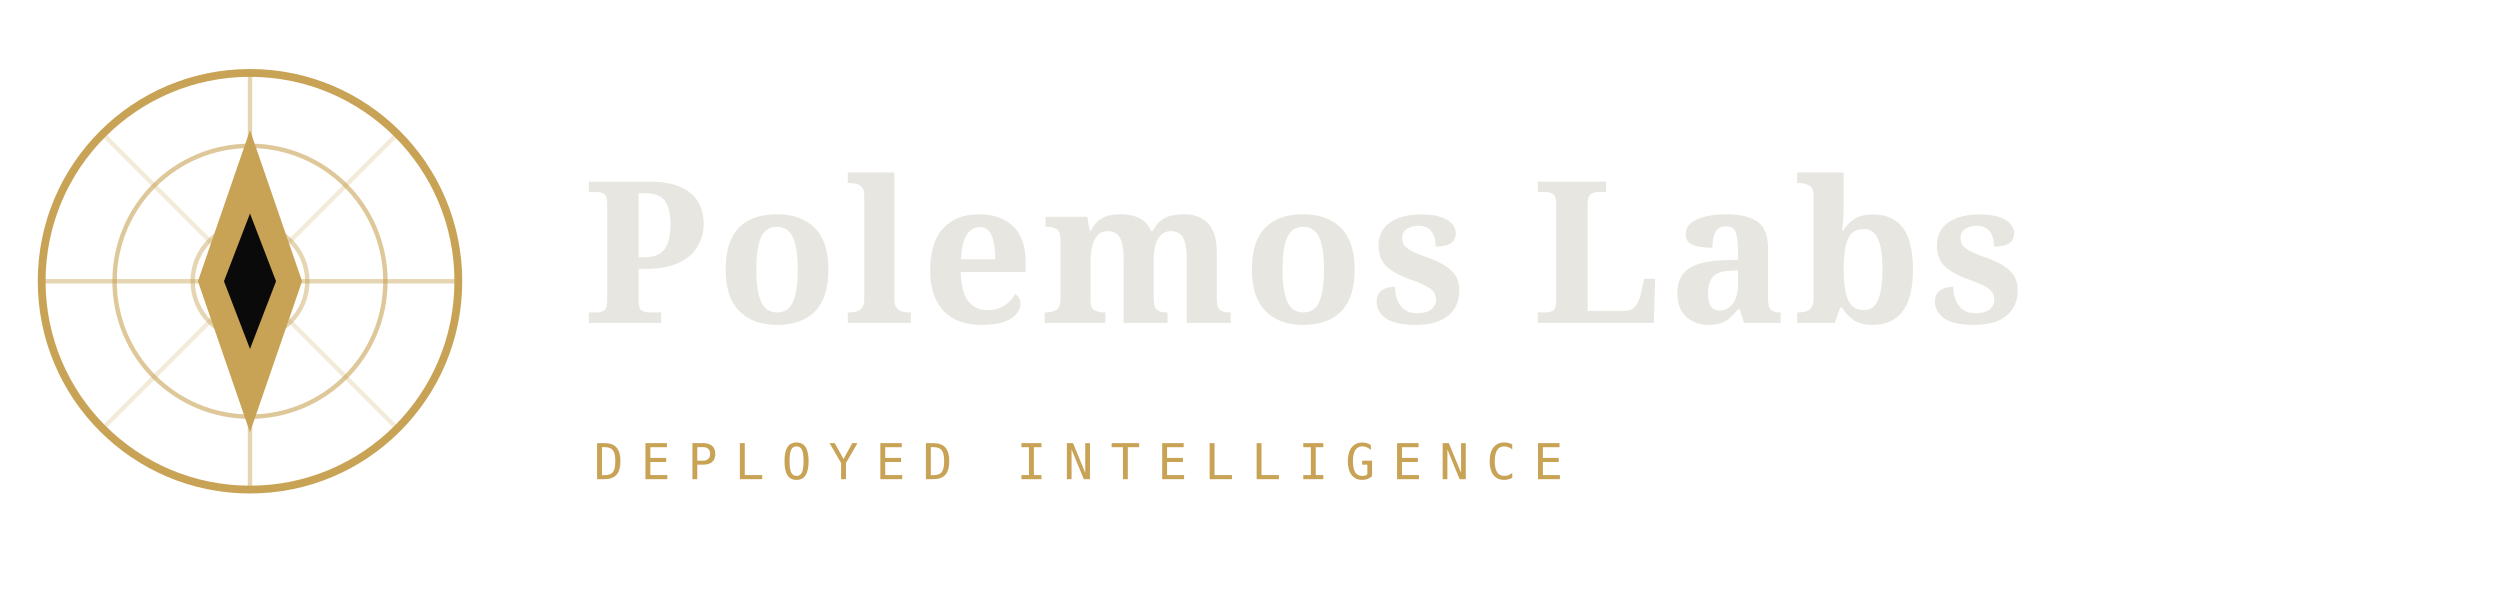
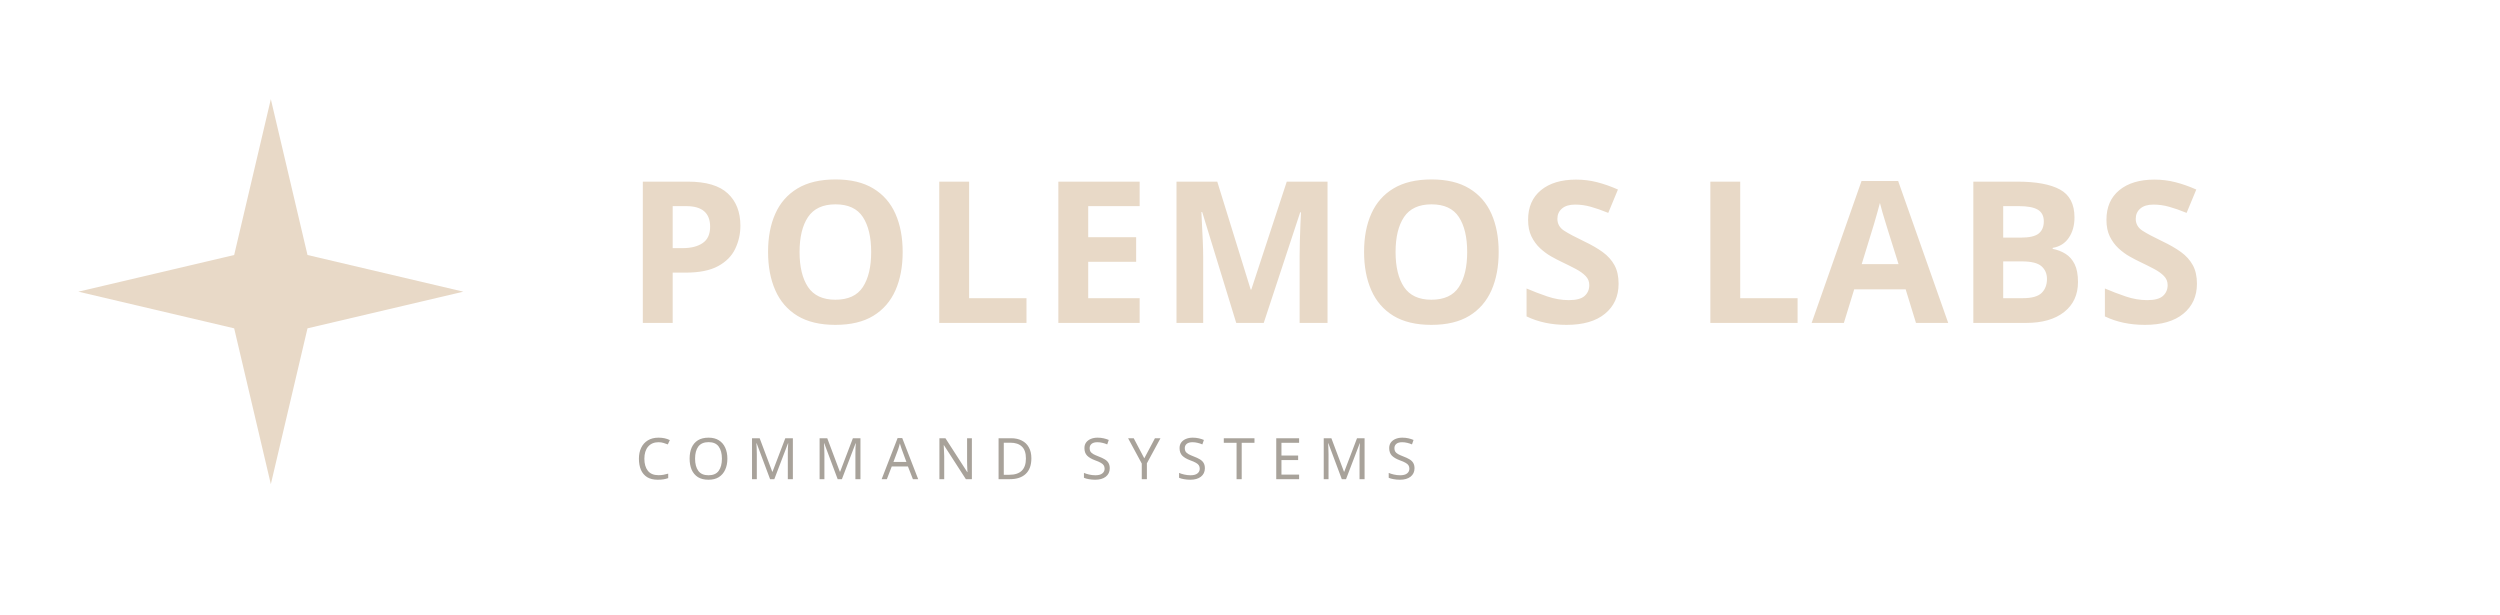
- <svg xmlns="http://www.w3.org/2000/svg" width="480" height="118" viewBox="0 0 480 118" fill="none" role="img" aria-labelledby="title desc">
-   <g transform="translate(4 10)" stroke="#C8A255">
-     <circle cx="44" cy="44" r="40" stroke-width="1.5" />
-     <circle cx="44" cy="44" r="26" stroke-width="0.85" opacity="0.6" />
-     <circle cx="44" cy="44" r="11" stroke-width="0.85" opacity="0.45" />
-     <path d="M44 4V84M4 44H84" stroke-width="0.85" opacity="0.45" />
-     <path d="M16 16L72 72M72 16L16 72" stroke-width="0.85" opacity="0.22" />
-     <path d="M44 15L54 44L44 73L34 44L44 15Z" fill="#C8A255" stroke-width="0" />
-     <path d="M44 31L49 44L44 57L39 44L44 31Z" fill="#0A0A0B" stroke-width="0" />
+ <svg xmlns="http://www.w3.org/2000/svg" width="480" height="118" viewBox="0 0 480 118" fill="none" role="img" aria-label="Polemos Labs — Command Systems">
+   <g transform="translate(8 12) scale(0.88)">
+     <path d="M 50 8 L 58 42 L 92 50 L 58 58 L 50 92 L 42 58 L 8 50 L 42 42 Z" fill="#e8d9c7" />
  </g>
-   <g transform="translate(112 26)">
-     <text x="0" y="36" fill="#E8E6E0" font-family="Cormorant Garamond, Georgia, serif" font-size="38" font-weight="600" letter-spacing="1.3">Polemos Labs</text>
-     <text x="2" y="66" fill="#C8A255" font-family="DM Mono, monospace" font-size="9.5" letter-spacing="3.3">DEPLOYED INTELLIGENCE</text>
-   </g>
+   <text x="120" y="62" fill="#e8d9c7" font-family="Bricolage Grotesque, Instrument Sans, system-ui, sans-serif" font-size="38" font-weight="700" letter-spacing="1.4">POLEMOS LABS</text>
+   <text x="122" y="92" fill="#a8a29a" font-family="Instrument Sans, system-ui, sans-serif" font-size="11" font-weight="500" letter-spacing="3">COMMAND SYSTEMS</text>
</svg>
